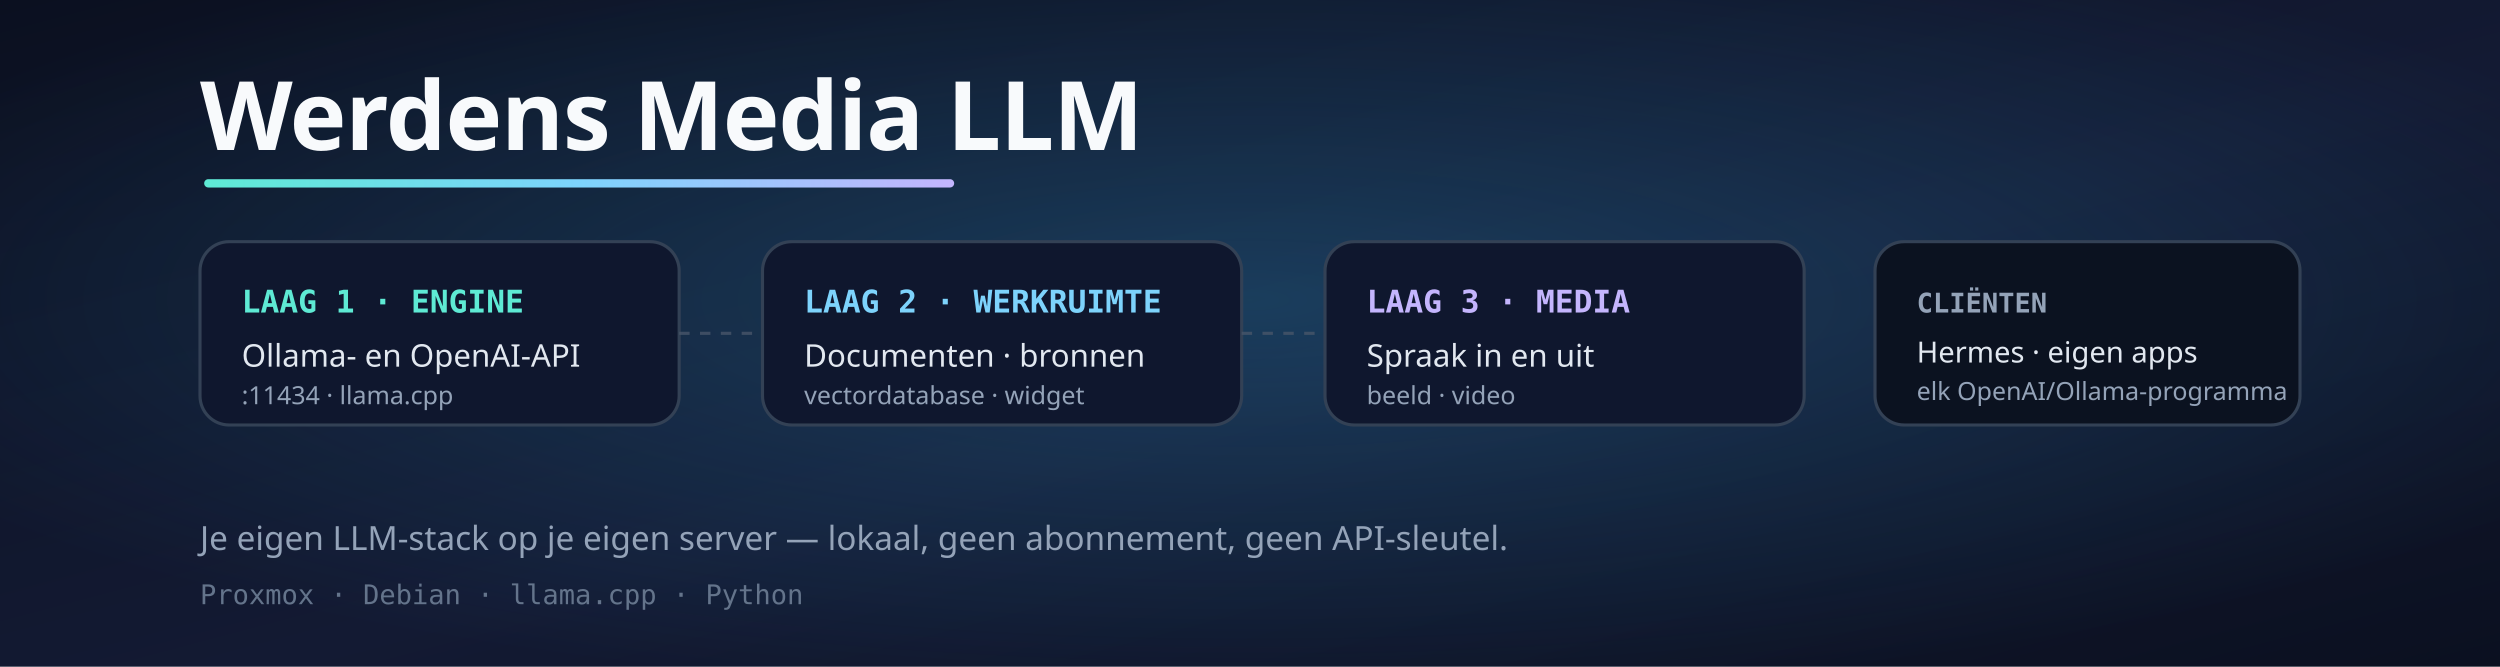
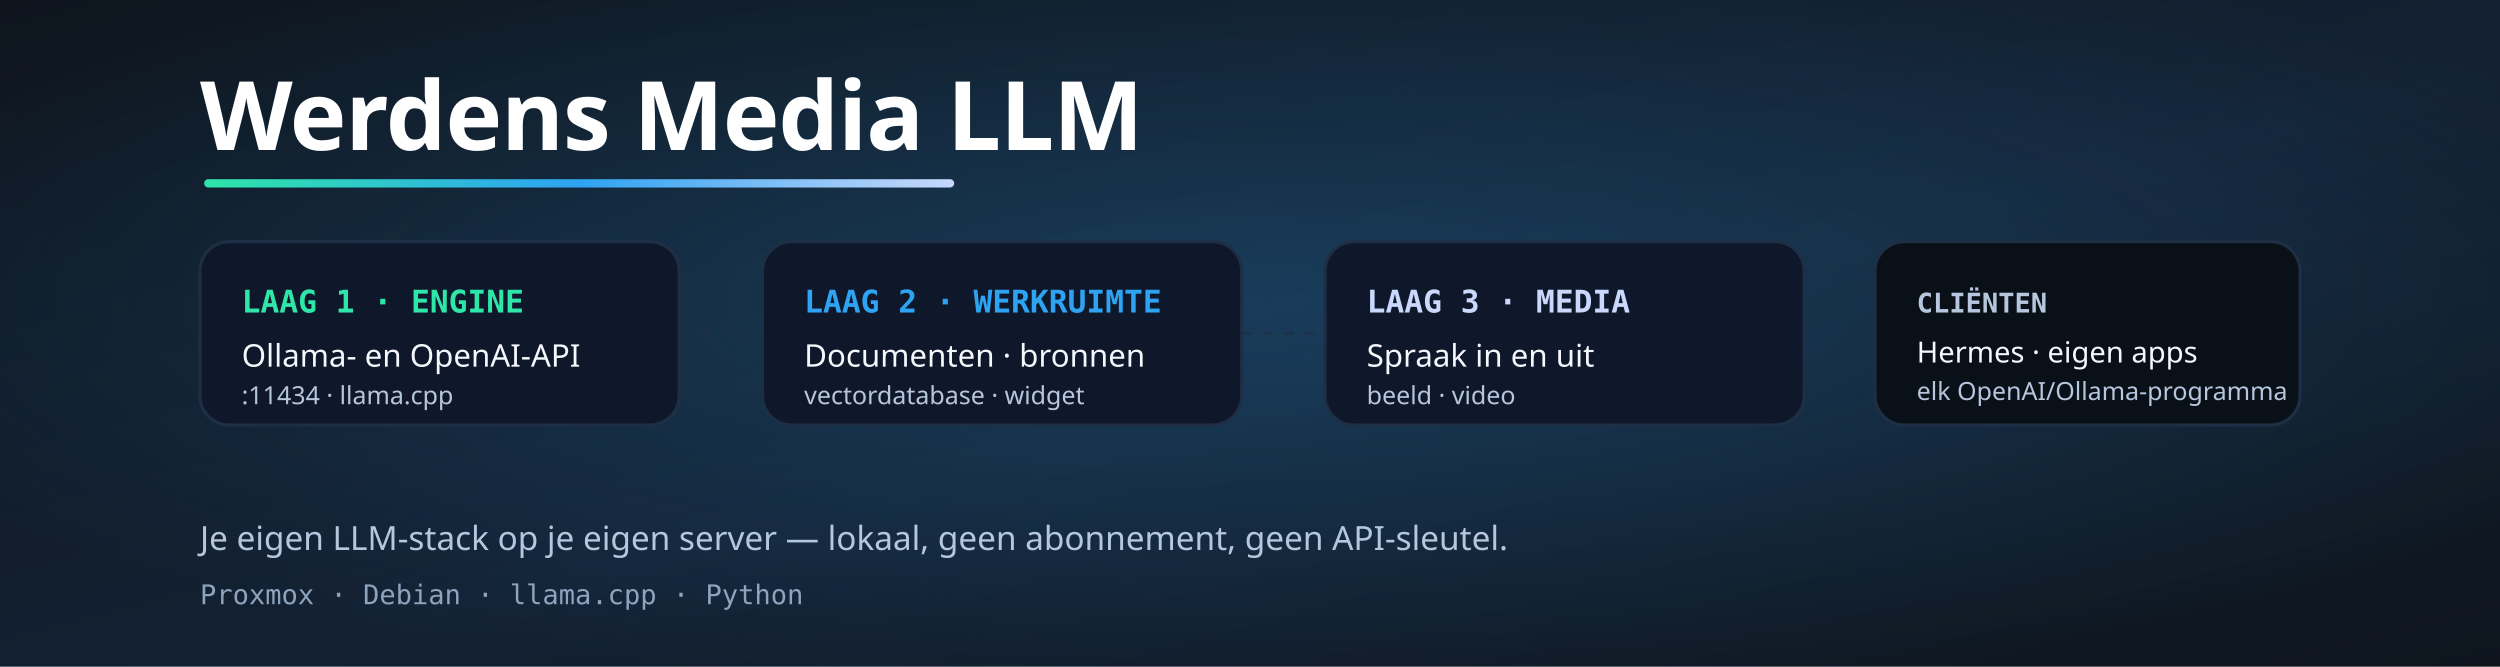
<svg xmlns="http://www.w3.org/2000/svg" viewBox="0 0 1200 320" width="1200" height="320" role="img" aria-label="Werdens Media LLM">
  <defs>
    <linearGradient id="bg" x1="0" y1="0" x2="1" y2="1">
-       <stop offset="0%" stop-color="#0b1020" />
-       <stop offset="55%" stop-color="#131a33" />
-       <stop offset="100%" stop-color="#0b1020" />
+       <stop offset="0%" stop-color="#0e151d" />
+       <stop offset="55%" stop-color="#132133" />
+       <stop offset="100%" stop-color="#0e151d" />
    </linearGradient>
    <linearGradient id="accent" x1="0" y1="0" x2="1" y2="0">
-       <stop offset="0%" stop-color="#5eead4" />
-       <stop offset="50%" stop-color="#7dd3fc" />
-       <stop offset="100%" stop-color="#c4b5fd" />
+       <stop offset="0%" stop-color="#2ee6a8" />
+       <stop offset="50%" stop-color="#2ea3f2" />
+       <stop offset="100%" stop-color="#c9d8fb" />
    </linearGradient>
    <radialGradient id="glow" cx="50%" cy="45%" r="60%">
-       <stop offset="0%" stop-color="#38bdf8" stop-opacity="0.22" />
-       <stop offset="100%" stop-color="#38bdf8" stop-opacity="0" />
+       <stop offset="0%" stop-color="#2ea3f2" stop-opacity="0.22" />
+       <stop offset="100%" stop-color="#2ea3f2" stop-opacity="0" />
    </radialGradient>
  </defs>
  <rect width="1200" height="320" fill="url(#bg)" />
  <rect width="1200" height="320" fill="url(#glow)" />
  <g transform="translate(96,116)">
-     <rect x="0" y="0" width="230" height="88" rx="14" fill="#0f172e" stroke="#334155" stroke-width="1.5" />
-     <text x="20" y="34" fill="#5eead4" font-family="ui-monospace,SFMono-Regular,Menlo,monospace" font-size="15" font-weight="700">LAAG 1 · ENGINE</text>
-     <text x="20" y="60" fill="#e2e8f0" font-family="ui-sans-serif,system-ui,Segoe UI,sans-serif" font-size="15">Ollama- en OpenAI-API</text>
-     <text x="20" y="78" fill="#94a3b8" font-family="ui-sans-serif,system-ui,Segoe UI,sans-serif" font-size="12">:11434 · llama.cpp</text>
+     <rect x="0" y="0" width="230" height="88" rx="14" fill="#0f172a" stroke="#1e2f45" stroke-width="1.5" />
+     <text x="20" y="34" fill="#2ee6a8" font-family="ui-monospace,SFMono-Regular,Menlo,monospace" font-size="15" font-weight="700">LAAG 1 · ENGINE</text>
+     <text x="20" y="60" fill="#f4f7fb" font-family="ui-sans-serif,system-ui,Segoe UI,sans-serif" font-size="15">Ollama- en OpenAI-API</text>
+     <text x="20" y="78" fill="#b6c7dd" font-family="ui-sans-serif,system-ui,Segoe UI,sans-serif" font-size="12">:11434 · llama.cpp</text>
  </g>
  <g transform="translate(366,116)">
-     <rect x="0" y="0" width="230" height="88" rx="14" fill="#0f172e" stroke="#334155" stroke-width="1.5" />
-     <text x="20" y="34" fill="#7dd3fc" font-family="ui-monospace,SFMono-Regular,Menlo,monospace" font-size="15" font-weight="700">LAAG 2 · WERKRUIMTE</text>
-     <text x="20" y="60" fill="#e2e8f0" font-family="ui-sans-serif,system-ui,Segoe UI,sans-serif" font-size="15">Documenten · bronnen</text>
-     <text x="20" y="78" fill="#94a3b8" font-family="ui-sans-serif,system-ui,Segoe UI,sans-serif" font-size="12">vectordatabase · widget</text>
+     <rect x="0" y="0" width="230" height="88" rx="14" fill="#0f172a" stroke="#1e2f45" stroke-width="1.5" />
+     <text x="20" y="34" fill="#2ea3f2" font-family="ui-monospace,SFMono-Regular,Menlo,monospace" font-size="15" font-weight="700">LAAG 2 · WERKRUIMTE</text>
+     <text x="20" y="60" fill="#f4f7fb" font-family="ui-sans-serif,system-ui,Segoe UI,sans-serif" font-size="15">Documenten · bronnen</text>
+     <text x="20" y="78" fill="#b6c7dd" font-family="ui-sans-serif,system-ui,Segoe UI,sans-serif" font-size="12">vectordatabase · widget</text>
  </g>
  <g transform="translate(636,116)">
-     <rect x="0" y="0" width="230" height="88" rx="14" fill="#0f172e" stroke="#334155" stroke-width="1.5" />
-     <text x="20" y="34" fill="#c4b5fd" font-family="ui-monospace,SFMono-Regular,Menlo,monospace" font-size="15" font-weight="700">LAAG 3 · MEDIA</text>
-     <text x="20" y="60" fill="#e2e8f0" font-family="ui-sans-serif,system-ui,Segoe UI,sans-serif" font-size="15">Spraak in en uit</text>
-     <text x="20" y="78" fill="#94a3b8" font-family="ui-sans-serif,system-ui,Segoe UI,sans-serif" font-size="12">beeld · video</text>
+     <rect x="0" y="0" width="230" height="88" rx="14" fill="#0f172a" stroke="#1e2f45" stroke-width="1.5" />
+     <text x="20" y="34" fill="#c9d8fb" font-family="ui-monospace,SFMono-Regular,Menlo,monospace" font-size="15" font-weight="700">LAAG 3 · MEDIA</text>
+     <text x="20" y="60" fill="#f4f7fb" font-family="ui-sans-serif,system-ui,Segoe UI,sans-serif" font-size="15">Spraak in en uit</text>
+     <text x="20" y="78" fill="#b6c7dd" font-family="ui-sans-serif,system-ui,Segoe UI,sans-serif" font-size="12">beeld · video</text>
  </g>
-   <g stroke="#475569" stroke-width="1.5" stroke-dasharray="5 5" opacity="0.8">
+   <g stroke="#1e2f45" stroke-width="1.5" stroke-dasharray="5 5" opacity="0.8">
    <line x1="326" y1="160" x2="366" y2="160" />
    <line x1="596" y1="160" x2="636" y2="160" />
  </g>
  <g transform="translate(900,116)">
-     <rect x="0" y="0" width="204" height="88" rx="14" fill="#0b1220" stroke="#334155" stroke-width="1.5" />
-     <text x="20" y="34" fill="#94a3b8" font-family="ui-monospace,SFMono-Regular,Menlo,monospace" font-size="13" font-weight="700">CLIËNTEN</text>
-     <text x="20" y="58" fill="#e2e8f0" font-family="ui-sans-serif,system-ui,Segoe UI,sans-serif" font-size="14">Hermes · eigen apps</text>
-     <text x="20" y="76" fill="#94a3b8" font-family="ui-sans-serif,system-ui,Segoe UI,sans-serif" font-size="12">elk OpenAI/Ollama-programma</text>
+     <rect x="0" y="0" width="204" height="88" rx="14" fill="#0a1018" stroke="#1e2f45" stroke-width="1.5" />
+     <text x="20" y="34" fill="#b6c7dd" font-family="ui-monospace,SFMono-Regular,Menlo,monospace" font-size="13" font-weight="700">CLIËNTEN</text>
+     <text x="20" y="58" fill="#f4f7fb" font-family="ui-sans-serif,system-ui,Segoe UI,sans-serif" font-size="14">Hermes · eigen apps</text>
+     <text x="20" y="76" fill="#b6c7dd" font-family="ui-sans-serif,system-ui,Segoe UI,sans-serif" font-size="12">elk OpenAI/Ollama-programma</text>
  </g>
-   <text x="96" y="72" fill="#f8fafc" font-family="ui-sans-serif,system-ui,Segoe UI,sans-serif" font-size="46" font-weight="800" letter-spacing="-0.5">Werdens Media LLM</text>
+   <text x="96" y="72" fill="#ffffff" font-family="ui-sans-serif,system-ui,Segoe UI,sans-serif" font-size="46" font-weight="800" letter-spacing="-0.5">Werdens Media LLM</text>
  <rect x="98" y="86" width="360" height="4" rx="2" fill="url(#accent)" />
-   <text x="96" y="264" fill="#94a3b8" font-family="ui-sans-serif,system-ui,Segoe UI,sans-serif" font-size="16">Je eigen LLM-stack op je eigen server — lokaal, geen abonnement, geen API-sleutel.</text>
-   <text x="96" y="290" fill="#64748b" font-family="ui-monospace,SFMono-Regular,Menlo,monospace" font-size="13">Proxmox · Debian · llama.cpp · Python</text>
+   <text x="96" y="264" fill="#b6c7dd" font-family="ui-sans-serif,system-ui,Segoe UI,sans-serif" font-size="16">Je eigen LLM-stack op je eigen server — lokaal, geen abonnement, geen API-sleutel.</text>
+   <text x="96" y="290" fill="#8ea3bd" font-family="ui-monospace,SFMono-Regular,Menlo,monospace" font-size="13">Proxmox · Debian · llama.cpp · Python</text>
</svg>
